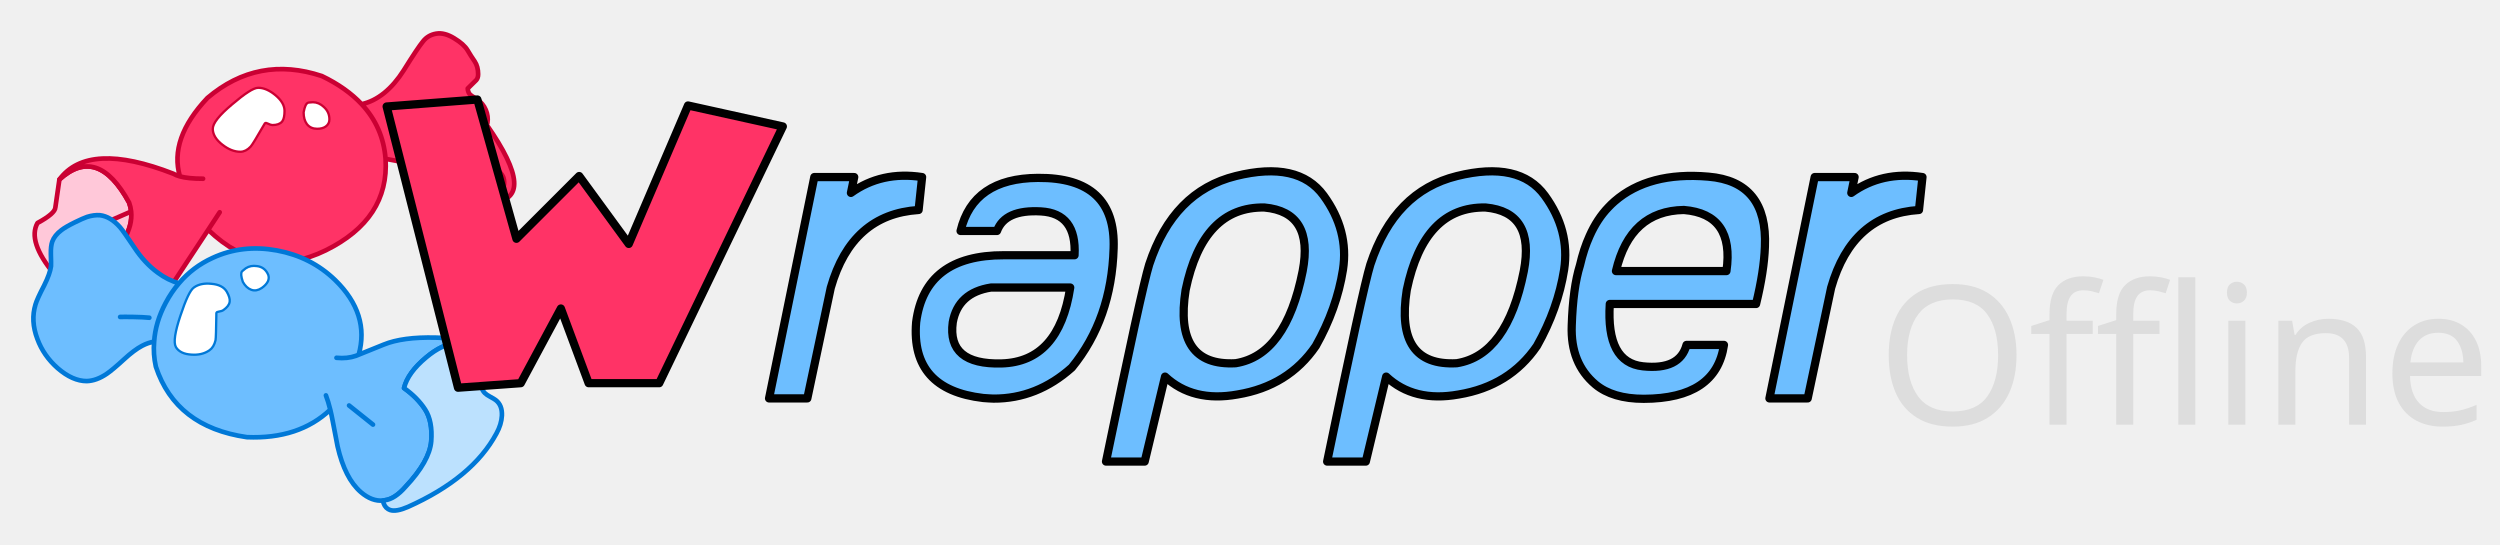
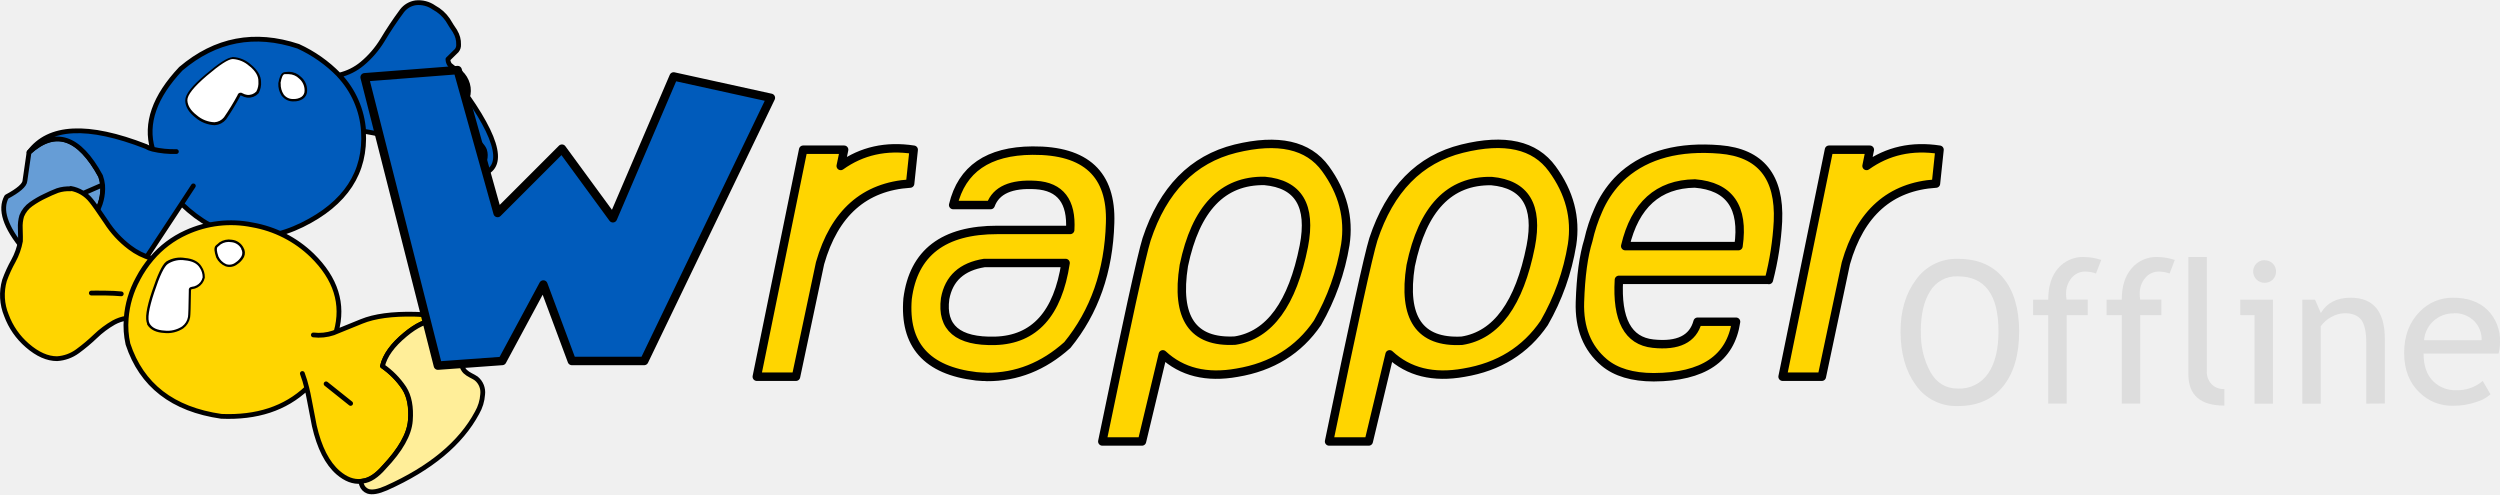
- <svg xmlns="http://www.w3.org/2000/svg" width="804.802" height="175.127" viewBox="0 0 804.802 175.127">
-   <g stroke="#ca0033" stroke-linecap="round" stroke-linejoin="round" stroke-width="1.5">
-     <path fill="#ffc8d9" d="M19.121 57.784l-1.3 9q-.1 1.95-5.75 5-3.3 5.95 5.35 16.4l22.45-10.95q2.8-4.8 2.35-9.15l-5.6 2.45 5.6-2.45q-.15-1.45-.65-2.85-10.15-18.65-22.45-7.45z" />
-     <path fill="#f36" d="M116.421 33.534q-4.9-5.25-12.8-9.05-20.5-6.8-36.85 7.05-12.4 13.15-8.85 25.25 2.65.75 7.45.75-4.8 0-7.45-.75-1.3-.35-2.1-.85-27.4-10.7-36.7 1.85 12.3-11.2 22.45 7.45.5 1.4.65 2.85.45 4.35-2.35 9.15l13.05 18.15 14.1-21.4 3.7-5.65-3.7 5.65q17.35 16.65 37.85 6.6 20.45-10.1 19.25-29.45-.8-10.2-7.7-17.6m-33.3-4.9q2.5 0 5.25 2.25 2.85 2.35 2.85 4.8 0 2.25-.65 3.15-.8 1.05-2.9 1.05-.4 0-1.45-.5-1.05-.55-1.55.6-3.6 6.25-4.25 6.95-1.45 1.55-3.05 1.55-2.75 0-5.55-2.2-2.85-2.2-2.95-4.7-.1-2.5 6.1-7.7 6.15-5.25 8.15-5.25m15.95 11.05q-.95-1.3-.95-3.5.5-2.7 1.3-2.8.8-.1 1.3-.1 1.75 0 3.25 1.4 1.7 1.5 1.7 3.75 0 1.25-1.05 2-.95.65-2.5.65-2 0-3.05-1.4m57.65.55q-.4 1.2-1.55 3.9-1.2 2.7-.75 4.55.5 1.95 3.7 4.3 3.3 2.45 3.95 4.2.45 1.35.05 2.9-.35 1.45-1.3 2.7-1.1 1.3-2.9 2.35.2-.05.4-.05 15.2-.8-1.6-24.85m-3.9-20.45q-1.15-1.65-2.3-3.6-1.15-1.95-4.3-3.85-3.15-1.95-5.8-1.5-2.65.45-4.25 2.5-1.65 2-6.2 9.3-2.85 4.5-6.3 7.3-3.5 2.8-7.25 3.6 6.9 7.4 7.7 17.6 7.2 1.2 10.2 2.7 3 1.45 5.6 5 2.6 3.55 4 4.2 1.4.65 4.9 2.3 3.45 1.6 5.8.95 2.35-.7 3.3-1.15 1.8-1.05 2.9-2.35.95-1.25 1.3-2.7.4-1.55-.05-2.9-.65-1.75-3.95-4.2-3.2-2.35-3.7-4.3-.45-1.85.75-4.55 1.15-2.7 1.55-3.9.15-.45.2-.7.35-2.1-.55-4.2-.9-2.05-2.7-3.3-2-1.2-2.5-1.75-.55-.75-.6-1.8l2.75-2.7q.6-.65.6-1.9 0-2.45-1.1-4.1z" />
-     <path fill="#fff" stroke="none" d="M98.121 36.184q0 2.2.95 3.5 1.05 1.4 3.05 1.4 1.55 0 2.5-.65 1.05-.75 1.05-2 0-2.25-1.7-3.75-1.5-1.4-3.25-1.4-.5 0-1.3.1t-1.3 2.8m-9.75-5.3q-2.75-2.25-5.25-2.25-2 0-8.15 5.25-6.2 5.2-6.1 7.7.1 2.5 2.95 4.7 2.8 2.2 5.55 2.2 1.6 0 3.05-1.55.65-.7 4.25-6.95.5-1.15 1.55-.6 1.05.5 1.45.5 2.1 0 2.9-1.05.65-.9.65-3.15 0-2.45-2.85-4.8z" />
+ <svg xmlns="http://www.w3.org/2000/svg" id="Layer_1" data-name="Layer 1" viewBox="0 0 784.83 155.12">
+   <defs>
+     <style>.cls-1{fill:#669dd6;}.cls-1,.cls-2,.cls-4,.cls-5,.cls-8,.cls-9{stroke:#000;stroke-linecap:round;stroke-linejoin:round;}.cls-1,.cls-2,.cls-4,.cls-5{stroke-width:1.5px;}.cls-2,.cls-8{fill:#005bbb;}.cls-3{fill:#fff;}.cls-4,.cls-9{fill:#ffd500;}.cls-5{fill:#fe9;}.cls-6{isolation:isolate;}.cls-7{fill:#ddd;}.cls-8,.cls-9{stroke-width:2.65px;}</style>
+   </defs>
+   <path class="cls-1" d="M19.12,57.78l-1.3,9c-.07,1.3-2,3-5.75,5q-3.3,6,5.35,16.4l22.45-11a15,15,0,0,0,2.35-9.15l-5.6,2.45,5.6-2.45a12.5,12.5,0,0,0-.65-2.85Q31.41,46.58,19.12,57.78Z" transform="translate(-10 -10)" />
+   <path class="cls-2" d="M116.42,33.53a42.51,42.51,0,0,0-12.8-9q-20.5-6.8-36.85,7.05-12.4,13.15-8.85,25.25a28.74,28.74,0,0,0,7.45.75,28.74,28.74,0,0,1-7.45-.75,7.44,7.44,0,0,1-2.1-.85q-27.41-10.69-36.7,1.85,12.3-11.19,22.45,7.45a12.5,12.5,0,0,1,.65,2.85,15,15,0,0,1-2.35,9.15L52.92,95.38,67,74l3.7-5.65L67,74q17.36,16.65,37.85,6.6t19.25-29.45a28.33,28.33,0,0,0-7.7-17.6m-33.3-4.9a8.44,8.44,0,0,1,5.25,2.25q2.85,2.36,2.85,4.8a5.64,5.64,0,0,1-.65,3.15,3.44,3.44,0,0,1-2.9,1.05,4.09,4.09,0,0,1-1.45-.5,1,1,0,0,0-1.55.6,73.94,73.94,0,0,1-4.25,7,4.17,4.17,0,0,1-3,1.55,9,9,0,0,1-5.55-2.2q-2.85-2.19-2.95-4.7t6.1-7.7q6.15-5.25,8.15-5.25M99.07,39.68a5.81,5.81,0,0,1-.95-3.5c.33-1.8.77-2.73,1.3-2.8a12.57,12.57,0,0,1,1.3-.1,4.69,4.69,0,0,1,3.25,1.4,4.8,4.8,0,0,1,1.7,3.75,2.33,2.33,0,0,1-1,2,4.3,4.3,0,0,1-2.5.65,3.57,3.57,0,0,1-3.05-1.4m57.65.55c-.27.8-.78,2.1-1.55,3.9a7.23,7.23,0,0,0-.75,4.55c.33,1.3,1.57,2.74,3.7,4.3s3.52,3,3.95,4.2a5,5,0,0,1,.05,2.9,7.19,7.19,0,0,1-1.3,2.7,10.9,10.9,0,0,1-2.9,2.35,1.83,1.83,0,0,1,.4,0q15.19-.8-1.6-24.85m-3.9-20.45c-.77-1.1-1.53-2.3-2.3-3.6a12.19,12.19,0,0,0-4.3-3.85,8.37,8.37,0,0,0-5.8-1.5,6.63,6.63,0,0,0-4.25,2.5,111.54,111.54,0,0,0-6.2,9.3,29.72,29.72,0,0,1-6.3,7.3,17.33,17.33,0,0,1-7.25,3.6,28.33,28.33,0,0,1,7.7,17.6q7.2,1.2,10.2,2.7a15.59,15.59,0,0,1,5.6,5c1.73,2.37,3.07,3.77,4,4.2l4.9,2.3q3.45,1.61,5.8,1a24.71,24.71,0,0,0,3.3-1.15,10.9,10.9,0,0,0,2.9-2.35,7.19,7.19,0,0,0,1.3-2.7,5,5,0,0,0-.05-2.9q-.65-1.74-3.95-4.2c-2.13-1.56-3.37-3-3.7-4.3a7.23,7.23,0,0,1,.75-4.55c.77-1.8,1.28-3.1,1.55-3.9a5.47,5.47,0,0,0,.2-.7,7.42,7.42,0,0,0-.55-4.2,7.78,7.78,0,0,0-2.7-3.3,13.12,13.12,0,0,1-2.5-1.75,3.18,3.18,0,0,1-.6-1.8l2.75-2.7a2.69,2.69,0,0,0,.6-1.9,7.27,7.27,0,0,0-1.1-4.1Z" transform="translate(-10 -10)" />
+   <path class="cls-3" d="M98.12,36.18a5.81,5.81,0,0,0,.95,3.5,3.57,3.57,0,0,0,3.05,1.4,4.3,4.3,0,0,0,2.5-.65,2.33,2.33,0,0,0,1-2,4.8,4.8,0,0,0-1.7-3.75,4.69,4.69,0,0,0-3.25-1.4h-1.3c-.53,0-1,.94-1.3,2.8m-9.75-5.3a8.44,8.44,0,0,0-5.25-2.25q-2,0-8.15,5.25t-6.1,7.7q.1,2.51,2.95,4.7a9,9,0,0,0,5.55,2.2,4.17,4.17,0,0,0,3-1.55,73.94,73.94,0,0,0,4.25-6.95,1,1,0,0,1,1.55-.6,4.09,4.09,0,0,0,1.45.5,3.44,3.44,0,0,0,2.9-1.05,5.64,5.64,0,0,0,.65-3.15Q91.22,33.14,88.37,30.78Z" transform="translate(-10 -10)" />
+   <path class="cls-4" d="M53.32,97.53A30.62,30.62,0,0,0,49.62,110a26.43,26.43,0,0,0,.55,8q6.4,19.41,29.3,22.7,16.75.71,26.85-8.85a38.23,38.23,0,0,0-1.4-4.6,38.23,38.23,0,0,1,1.4,4.6c.27,1.07.52,2.24.75,3.5.37,1.84.9,4.6,1.6,8.3q2.35,10.31,7.5,14.75,3.56,3.06,7.15,2.7l.6-.1q3.19-.39,6.65-4.35,7.69-8.19,8.25-14.6t-1.95-10.25a25.67,25.67,0,0,0-6.8-6.9q1.2-5,7.15-9.9,5.21-4.35,9.6-4.5-.94-1.74-6.6-1.85-10.6-.24-16.7,2.25-5.25,2.16-8,3.25c-.3.14-.58.25-.85.35a14.29,14.29,0,0,1-6.3.65,14.29,14.29,0,0,0,6.3-.65c.27-.1.55-.21.85-.35q3.65-13.05-7.55-24a35.8,35.8,0,0,0-18.75-9.55A33.8,33.8,0,0,0,68.42,83a30.82,30.82,0,0,0-10.8,8.15,34.36,34.36,0,0,0-4.3,6.35m3.65,14q-1.15-2,1.45-9.8t4.25-9A7.67,7.67,0,0,1,68,91.73c2.3.2,3.85,1,4.65,2.35a5.11,5.11,0,0,1,.9,3,3.78,3.78,0,0,1-1.9,2.5,3.5,3.5,0,0,1-1.45.45c-.73.1-1,.55-1,1.35q-.1,7.2-.25,8.1a4.74,4.74,0,0,1-1.85,3,8.33,8.33,0,0,1-5.55,1.3q-3.4-.19-4.65-2.2M82.67,86a3.87,3.87,0,0,1,3.1,2.1,2.36,2.36,0,0,1,.15,2.25,5.42,5.42,0,0,1-1.85,2,3.17,3.17,0,0,1-3,.55,4.82,4.82,0,0,1-2.5-2.35c-.57-1.7-.65-2.71-.25-3s.78-.65,1-.85A4.61,4.61,0,0,1,82.67,86m29.7,44.5,7.7,6.15-7.7-6.15M32.17,69.28a11.2,11.2,0,0,0-4.15.55,41.87,41.87,0,0,0-3.85,1.7,27.36,27.36,0,0,0-4.4,2.55,8.25,8.25,0,0,0-2.95,3.7,11.78,11.78,0,0,0-.45,3.9c.07,2.2.08,3.54.05,4a20.41,20.41,0,0,1-2.2,6.2A40.63,40.63,0,0,0,11.42,98a16.67,16.67,0,0,0,.6,11,22.9,22.9,0,0,0,6.55,9.45q4.8,4.16,9.35,4.15a12.11,12.11,0,0,0,6.45-2.35,54.76,54.76,0,0,0,5.55-4.65,29.08,29.08,0,0,1,5.8-4.35,12.6,12.6,0,0,1,3.9-1.35,30.62,30.62,0,0,1,3.7-12.45,34.36,34.36,0,0,1,4.3-6.35,20.15,20.15,0,0,1-6.9-3.45,30.83,30.83,0,0,1-7.4-8c-2.4-3.6-4-5.81-4.7-6.65a10.36,10.36,0,0,0-6.45-3.85M42.87,102c2.1,0,3.83.12,5.2.25-1.37-.13-3.1-.21-5.2-.25s-3.5,0-4.2,0Q39.72,102,42.87,102Z" transform="translate(-10 -10)" />
+   <path class="cls-5" d="M153.92,115.18q-.94-1.84-4.55-3.45-1.45-.65-2.55-1.2-4.4.15-9.6,4.5-6,4.95-7.15,9.9a25.67,25.67,0,0,1,6.8,6.9q2.44,3.81,1.95,10.25t-8.25,14.6q-3.45,4-6.65,4.35l-.6.1a2.61,2.61,0,0,0,.2,1,3.27,3.27,0,0,0,2,2.1c1.3.44,3.22.1,5.75-1q20.81-9.3,28.5-23.65a13.25,13.25,0,0,0,1.75-5.75,5.58,5.58,0,0,0-2-5,15.09,15.09,0,0,0-1.75-1,7.64,7.64,0,0,1-1.75-1.2c-1-1-1.52-2.8-1.45-5.4q.15-4.39-.7-5.95Z" transform="translate(-10 -10)" />
+   <path class="cls-3" d="M85.77,88.13a3.87,3.87,0,0,0-3.1-2.1,4.61,4.61,0,0,0-3.35.65c-.27.2-.62.49-1,.85s-.32,1.35.25,3A4.82,4.82,0,0,0,81,92.93a3.17,3.17,0,0,0,3-.55,5.42,5.42,0,0,0,1.85-2,2.36,2.36,0,0,0-.15-2.25M58.42,101.78q-2.6,7.8-1.45,9.8t4.65,2.2a8.33,8.33,0,0,0,5.55-1.3,4.74,4.74,0,0,0,1.85-3q.15-.9.25-8.1c-.1-.8.22-1.25,1-1.35a3.5,3.5,0,0,0,1.45-.45,3.78,3.78,0,0,0,1.9-2.5,5.11,5.11,0,0,0-.9-3c-.8-1.36-2.35-2.15-4.65-2.35a7.67,7.67,0,0,0-5.35,1.1Q61,93.94,58.42,101.78Z" transform="translate(-10 -10)" />
+   <g class="cls-6">
+     <path class="cls-7" d="M606.64,114q0-9.69,4.86-16.21a15.54,15.54,0,0,1,13.13-6.53q9.3,0,14.25,6t5,16.73q0,11-5,17.24t-14.24,6.24a15.42,15.42,0,0,1-13.22-6.59Q606.64,124.31,606.64,114Zm6.4,0a24.88,24.88,0,0,0,3,12.84q3,5.15,8.55,5.15a10.88,10.88,0,0,0,9.53-4.72q3.27-4.72,3.27-13.27,0-17.25-12.8-17.25a9.6,9.6,0,0,0-8.63,4.63Q613,106,613,114Z" transform="translate(-10 -10)" />
+     <path class="cls-7" d="M668,95.86a10.34,10.34,0,0,0-3.29-.61,5.53,5.53,0,0,0-4.38,2,7.59,7.59,0,0,0-1.72,5.09,10.23,10.23,0,0,0,.15,1.71h6.65v4.87H658.8v27.78H653V108.94h-4.75v-4.87H653q0-6.25,3.08-9.82a10.22,10.22,0,0,1,8.14-3.57,18.08,18.08,0,0,1,5.43.92Z" transform="translate(-10 -10)" />
+     <path class="cls-7" d="M691.12,95.86a10.34,10.34,0,0,0-3.29-.61,5.53,5.53,0,0,0-4.38,2,7.54,7.54,0,0,0-1.72,5.09,10.23,10.23,0,0,0,.15,1.71h6.65v4.87h-6.65v27.78h-5.79V108.94h-4.76v-4.87h4.76q0-6.25,3.08-9.82a10.21,10.21,0,0,1,8.14-3.57,18,18,0,0,1,5.42.92Z" transform="translate(-10 -10)" />
+     <path class="cls-7" d="M697,127.48V90.68h5.79V126.5a5.59,5.59,0,0,0,1.51,4.13,5.34,5.34,0,0,0,4,1.51v5.19Q697,137.33,697,127.48Z" transform="translate(-10 -10)" />
+     <path class="cls-7" d="M717.76,136.72V108.94h-4.48v-4.87h10.28v32.65Zm3.17-45a3.47,3.47,0,0,1,2.55,1,3.57,3.57,0,0,1,0,5.06,3.47,3.47,0,0,1-2.55,1,3.43,3.43,0,0,1-2.51-1,3.56,3.56,0,0,1,2.51-6.11Z" transform="translate(-10 -10)" />
+     <path class="cls-7" d="M752.85,136.72v-19c0-3.47-.52-5.91-1.57-7.3s-2.8-2.09-5.26-2.09a8.63,8.63,0,0,0-4.14,1.19,9.32,9.32,0,0,0-3.33,2.93v24.27h-5.79V104.07h4l1.82,4.2q2.87-4.81,9.36-4.81,10.74,0,10.74,13v20.22Z" transform="translate(-10 -10)" />
+     <path class="cls-7" d="M794.38,121H770.84c0,3.83,1,6.76,3.14,8.81a9.84,9.84,0,0,0,7.13,2.69,12.19,12.19,0,0,0,8.3-2.9l2.43,4.18a10.89,10.89,0,0,1-4.11,2.31,22.13,22.13,0,0,1-7.74,1.29,14.46,14.46,0,0,1-10.46-4.18q-4.78-4.6-4.79-12.38,0-8.07,4.91-13a14.25,14.25,0,0,1,10.4-4.36q7,0,10.94,3.93a13.44,13.44,0,0,1,3.84,10A13.07,13.07,0,0,1,794.38,121Zm-14.06-12.62a9.16,9.16,0,0,0-9.33,8.42h18.08a8.27,8.27,0,0,0-2.19-5.86A8.62,8.62,0,0,0,780.32,108.33Z" transform="translate(-10 -10)" />
  </g>
-   <g stroke="#0078d7" stroke-linecap="round" stroke-linejoin="round" stroke-width="1.5">
-     <path fill="#6dbeff" d="M53.321 97.534q-3.3 6.2-3.7 12.45-.35 4 .55 8.05 6.4 19.4 29.3 22.7 16.75.7 26.85-8.85-.65-2.65-1.4-4.6.75 1.95 1.4 4.6.4 1.6.75 3.5.55 2.75 1.6 8.3 2.35 10.3 7.5 14.75 3.55 3.05 7.15 2.7l.6-.1q3.2-.4 6.65-4.35 7.7-8.2 8.25-14.6.5-6.45-1.95-10.25t-6.8-6.9q1.2-4.95 7.15-9.9 5.2-4.35 9.6-4.5-.95-1.75-6.6-1.85-10.6-.25-16.7 2.25-5.25 2.15-8.05 3.25-.45.2-.85.35-2.85 1-6.3.65 3.45.35 6.3-.65.4-.15.85-.35 3.65-13.05-7.55-24-7.75-7.5-18.75-9.55-11.15-2.05-20.75 2.4-6.35 2.9-10.8 8.15-2.45 2.85-4.3 6.35m3.65 14.05q-1.15-2 1.45-9.8 2.6-7.85 4.25-8.95 2.05-1.45 5.35-1.1 3.45.3 4.65 2.35 1.05 1.85.9 2.95-.15 1.3-1.9 2.5-.3.25-1.45.45-1.1.15-.95 1.35-.1 7.2-.25 8.1-.5 2.15-1.85 3.05-2.25 1.55-5.55 1.3-3.4-.2-4.65-2.2m25.7-25.55q2.1.25 3.1 2.1.65 1.05.15 2.25-.55 1.1-1.85 2-1.6 1.1-3.05.55-1.5-.55-2.5-2.35-.85-2.55-.25-3.05.65-.55 1.05-.85 1.45-.95 3.35-.65m29.7 44.5l7.7 6.15-7.7-6.15m-80.2-61.25q-1.9-.15-4.15.55-1.4.5-3.85 1.7-3.05 1.5-4.4 2.55-2.2 1.65-2.95 3.7-.5 1.45-.45 3.9.1 3.3.05 4-.3 2.4-2.2 6.2-2.3 4.4-2.8 6.15-1.6 5.25.6 11.05 2 5.45 6.55 9.45 4.8 4.15 9.35 4.15 3.15-.1 6.45-2.35 1.85-1.25 5.55-4.65 3.25-3 5.8-4.35 2-1.05 3.9-1.35.4-6.25 3.7-12.45 1.85-3.5 4.3-6.35-3.55-.95-6.9-3.45-4.15-3.05-7.4-7.95-3.6-5.4-4.7-6.65-3.05-3.45-6.45-3.85m10.7 32.75q3.15.05 5.2.25-2.05-.2-5.2-.25-3.15-.05-4.2 0 1.05-.05 4.2 0z" />
-     <path fill="#bce1fe" d="M153.921 115.184q-.95-1.85-4.55-3.45-1.45-.65-2.55-1.2-4.4.15-9.6 4.5-5.95 4.95-7.15 9.9 4.35 3.1 6.8 6.9 2.45 3.8 1.95 10.25-.55 6.4-8.25 14.6-3.45 3.95-6.65 4.35l-.6.1q0 .45.2.95.6 1.6 2.05 2.1 1.95.65 5.75-1 20.8-9.3 28.5-23.65 1.6-2.9 1.75-5.75.15-3.35-2-5-.45-.35-1.75-1.05-1.2-.65-1.75-1.2-1.55-1.5-1.45-5.4.15-4.4-.7-5.95z" />
-     <path fill="#fff" stroke="none" d="M85.771 88.134q-1-1.85-3.1-2.1-1.9-.3-3.35.65-.4.3-1.05.85-.6.5.25 3.05 1 1.8 2.5 2.35 1.45.55 3.05-.55 1.3-.9 1.85-2 .5-1.2-.15-2.25m-27.35 13.65q-2.6 7.8-1.45 9.8 1.25 2 4.65 2.2 3.3.25 5.55-1.3 1.35-.9 1.85-3.05.15-.9.25-8.1-.15-1.2.95-1.35 1.15-.2 1.45-.45 1.75-1.2 1.9-2.5.15-1.1-.9-2.95-1.2-2.05-4.65-2.35-3.3-.35-5.35 1.1-1.65 1.1-4.25 8.95z" />
-   </g>
-   <text x="604.203" y="136.716" fill="#ddd" stroke-width="1.301" font-family="Trebuchet MS" font-size="62.435">
-         Offline
-     </text>
-   <g stroke="#000" stroke-linecap="round" stroke-linejoin="round" stroke-width="2" transform="translate(-96.8482 -53.9889) scale(1.32445)">
-     <path fill="#f36" d="M240.35 66.4l-14.4 33.65-12.05-16.5-15.25 15.25-9.5-33.85-22.05 1.7L184.45 135l15.25-1.1 9.75-18.15 6.75 18.15h17.15l30.05-62.4z" />
-     <path fill="#6dbeff" d="M296.4 91.8l.85-8q-9.85-1.5-17.3 3.85l.8-3.85h-9.7l-11 53.8h9.3l5.7-26.9q5.1-17.85 21.35-18.9m37.25 38.3q9.65-11.8 10.15-28.95.6-17.3-18.4-17.15-15.75.1-18.8 12.9h8.85q1.95-5.25 10.7-4.75 8.7.5 8.15 10.65h-17.15q-19.25-.05-21.35 16.3-1.35 16.35 16.3 18.4.75.05 1.45.1.55 0 1.05.05 10.55.05 19.05-7.55m-17.1-1q-13.25.35-11.85-10 1.3-7.2 9.3-8.45h19.25q-2.75 18.05-16.7 18.45m83-22.8q1.45-9.55-4.7-18-6.2-8.5-21.35-4.75-15.2 3.75-21.05 21.5-1.8 5.8-10.5 47.9h9.4l4.95-20.65q6.75 6.3 17.6 4.35 12.4-2.05 19.05-11.8 5.1-9.05 6.6-18.55m-19.1-15.1q12.05 1.1 9.3 15.45-4.05 20.45-16.3 22.4-15.1.8-12.15-17.8 4.2-20.3 19.15-20.05m68.15-2.9q-6.2-8.5-21.35-4.75-15.2 3.75-21.05 21.5-1.8 5.8-10.5 47.9h9.4l4.95-20.65q6.75 6.3 17.6 4.35 12.4-2.05 19.05-11.8 5.1-9.05 6.6-18.55 1.45-9.55-4.7-18m-33.55 22.95q4.2-20.3 19.15-20.05 12.05 1.1 9.3 15.45-4.05 20.45-16.3 22.4-15.1.8-12.15-17.8m84.9 3.4q1.95-8 2.15-13.9.7-15.85-13.75-17.05-14.45-1.25-22.8 6-.8.7-1.5 1.45-2.7 2.8-4.55 6.95-1.45 3.2-2.35 7.15-1.7 5.45-2 14.65-.35 9.15 5.75 14.3 4.2 3.5 11.75 3.5 17.6-.05 19.5-13.1h-9.1q-1.65 6.15-10.6 5.2-8.95-.95-8.05-15.15h35.55m-34.05-8Q469.35 92 482.4 91.8q12.35 1 10.35 14.85H465.9m73.65-14.85l.85-8q-9.85-1.5-17.3 3.85l.8-3.85h-9.7l-11 53.8h9.3l5.7-26.9q5.1-17.85 21.35-18.9z" />
-   </g>
+   <path class="cls-8" d="M221.48,34,202.41,78.52l-16-21.85-20.2,20.2L153.67,32l-29.2,2.26,23,90.52,20.19-1.46,12.92-24,8.94,24h22.71L252,40.71Z" transform="translate(-10 -10)" />
+   <path class="cls-9" d="M295.72,67.6,296.84,57q-13-2-22.91,5.1L275,57H262.14l-14.56,71.26h12.31l7.55-35.63q6.75-23.64,28.28-25m49.33,50.72Q357.85,102.69,358.5,80q.79-22.92-24.37-22.72-20.86.14-24.9,17.09H321q2.58-7,14.17-6.29t10.8,14.1H323.2q-25.5-.06-28.28,21.59-1.79,21.66,21.59,24.37l1.92.14c.49,0,.95,0,1.39.06q14,.08,25.23-10M322.41,117q-17.55.47-15.7-13.25,1.73-9.52,12.32-11.19h25.49q-3.63,23.91-22.11,24.44M432.34,86.8q1.92-12.64-6.23-23.84t-28.28-6.29q-20.13,5-27.88,28.47-2.38,7.69-13.9,63.45H368.5l6.55-27.35q8.94,8.34,23.31,5.76,16.42-2.72,25.23-15.63a73,73,0,0,0,8.75-24.57M407,66.8q16,1.45,12.32,20.46-5.37,27.09-21.59,29.67-20,1.06-16.09-23.57Q387.23,66.47,407,66.8M497.3,63Q489.1,51.7,469,56.67T441.14,85.14q-2.38,7.69-13.9,63.45h12.45l6.55-27.35q8.94,8.34,23.31,5.76,16.43-2.72,25.23-15.63a72.76,72.76,0,0,0,8.74-24.57Q505.46,74.16,497.3,63m-44.44,30.4q5.56-26.89,25.37-26.56,16,1.45,12.32,20.46-5.37,27.09-21.59,29.67-20,1.06-16.1-23.57m112.45,4.5a93,93,0,0,0,2.85-18.41q.93-21-18.21-22.58t-30.2,7.94c-.71.62-1.37,1.26-2,1.92a31.88,31.88,0,0,0-6,9.21,50.09,50.09,0,0,0-3.12,9.47q-2.25,7.22-2.64,19.4t7.61,18.94q5.56,4.63,15.56,4.64Q552.46,128.32,555,111H542.93q-2.19,8.14-14,6.88T518.23,97.86h47.08m-45.1-10.6q4.57-19.4,21.86-19.66,16.35,1.32,13.7,19.66H520.21M617.76,67.6,618.88,57q-13-2-22.91,5.1L597,57H584.18l-14.57,71.26h12.32l7.55-35.63q6.75-23.64,28.28-25Z" transform="translate(-10 -10)" />
</svg>
